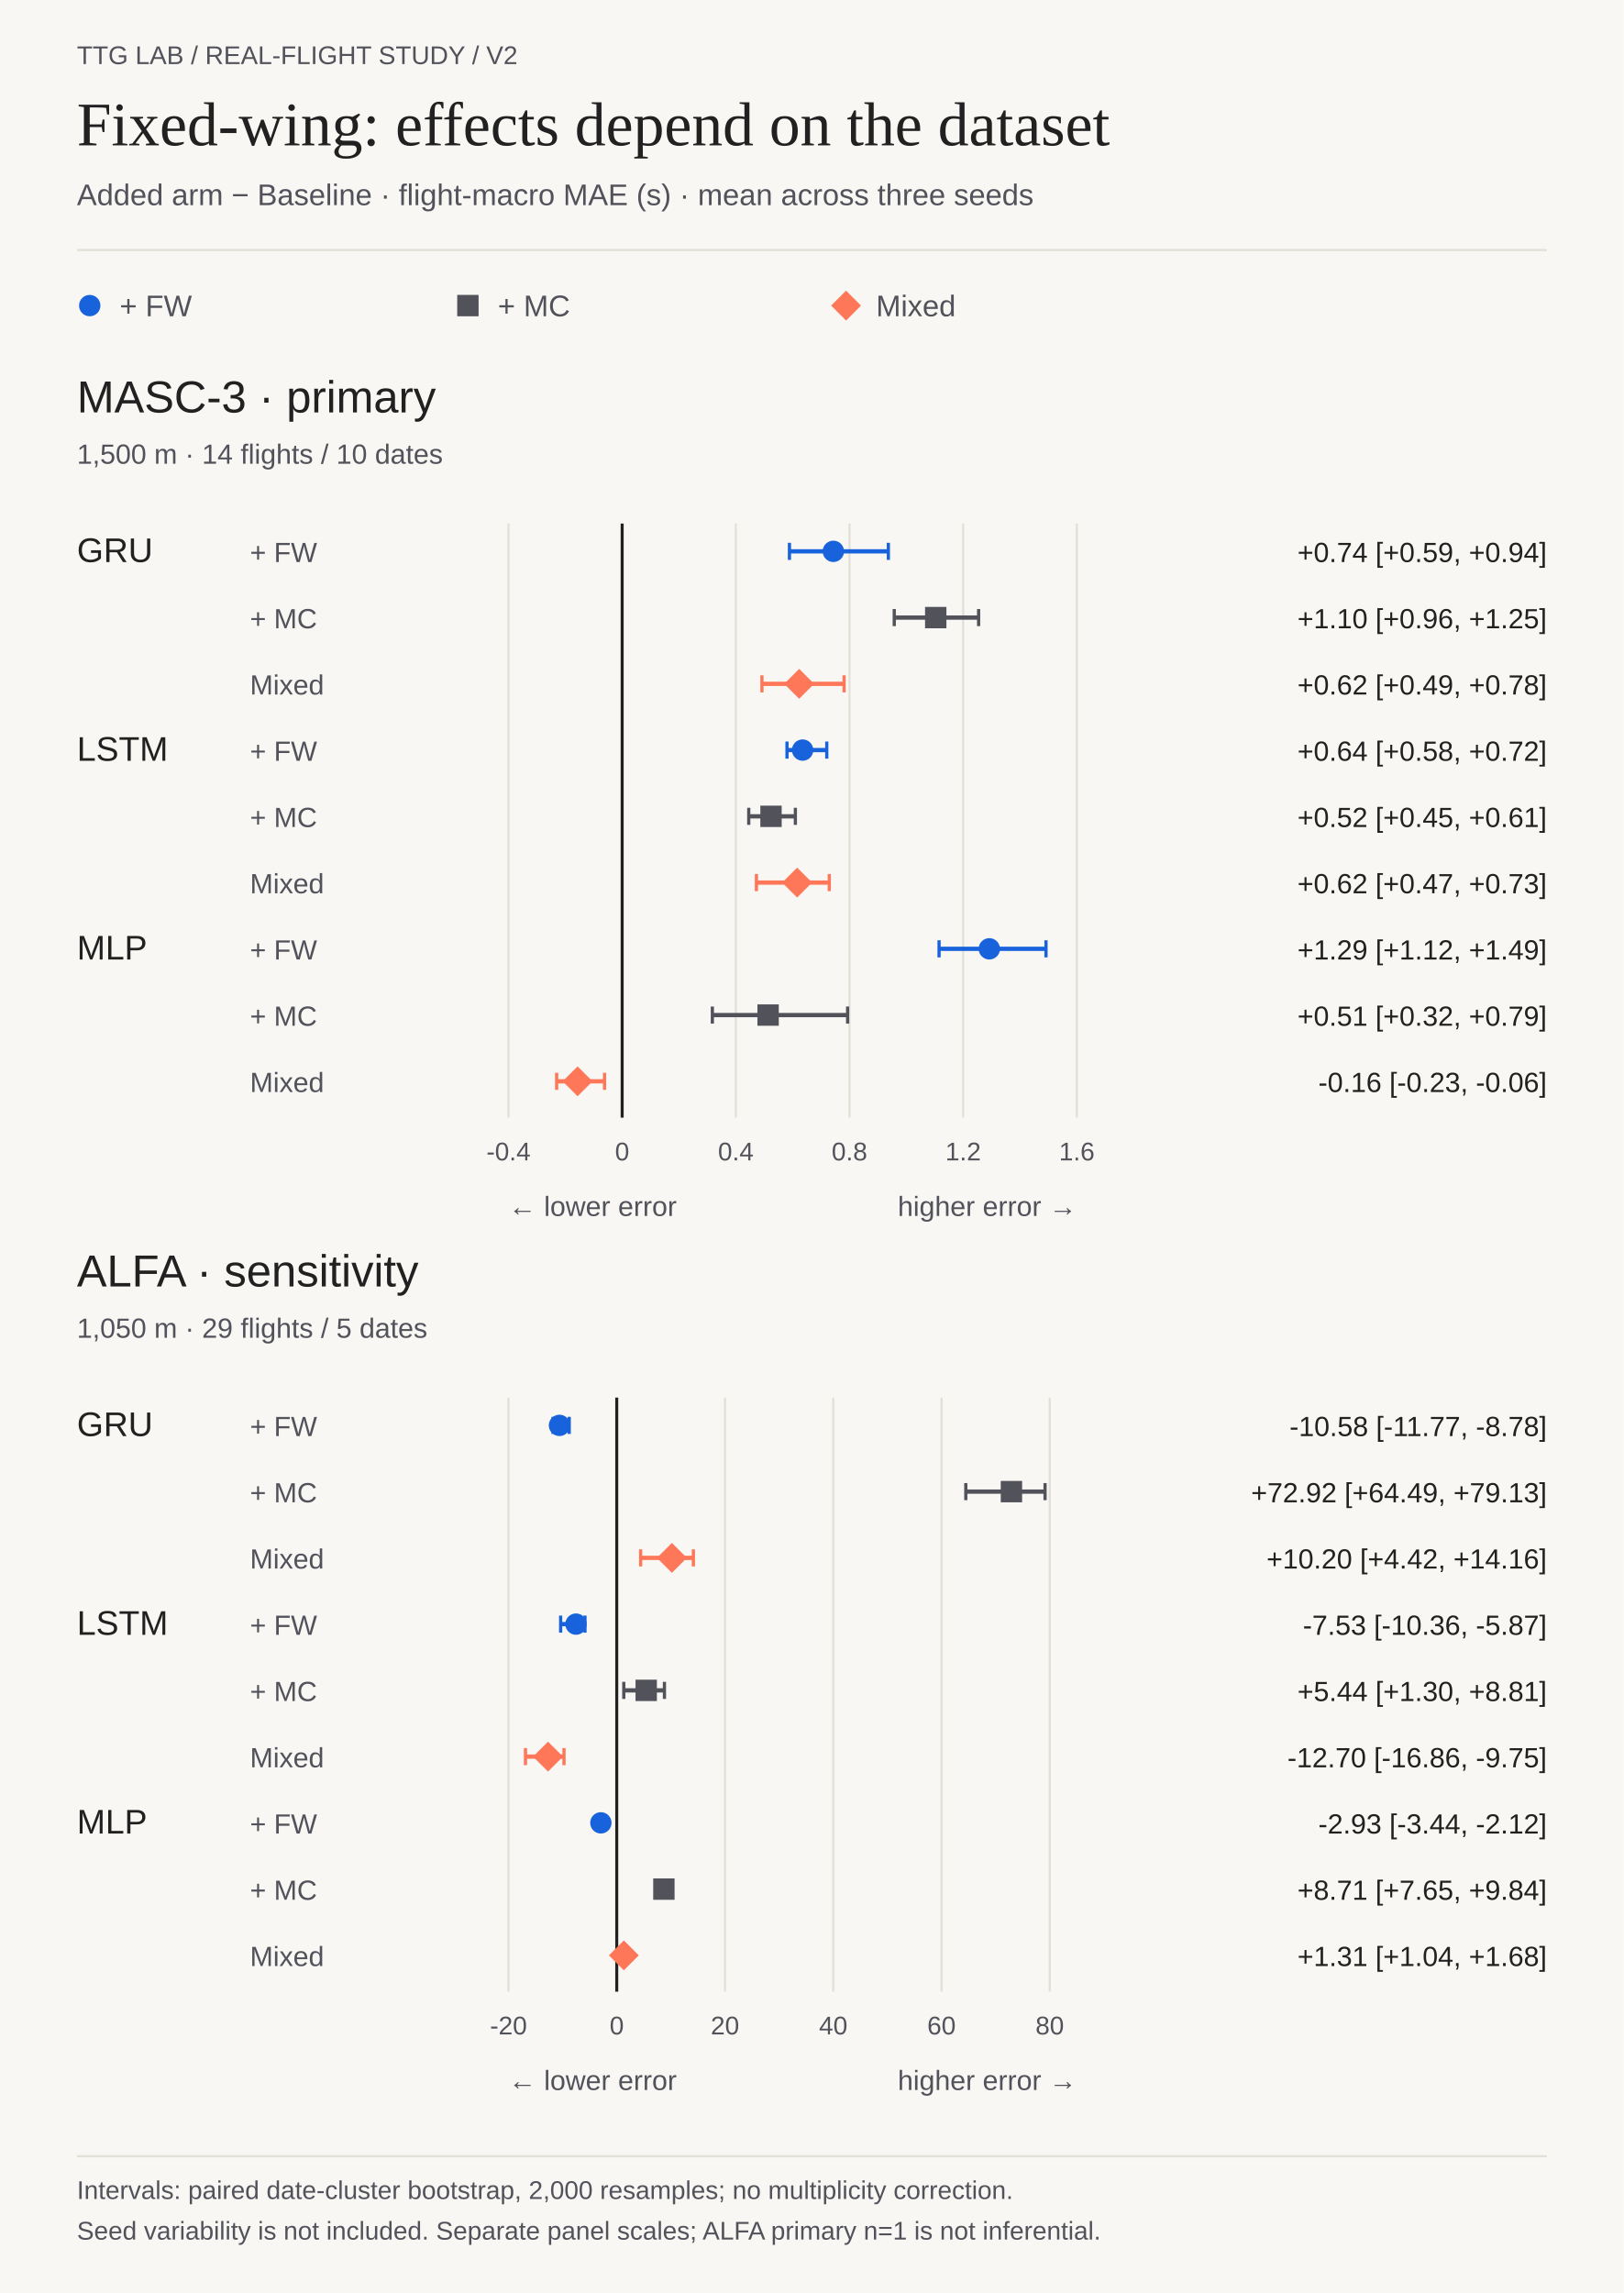
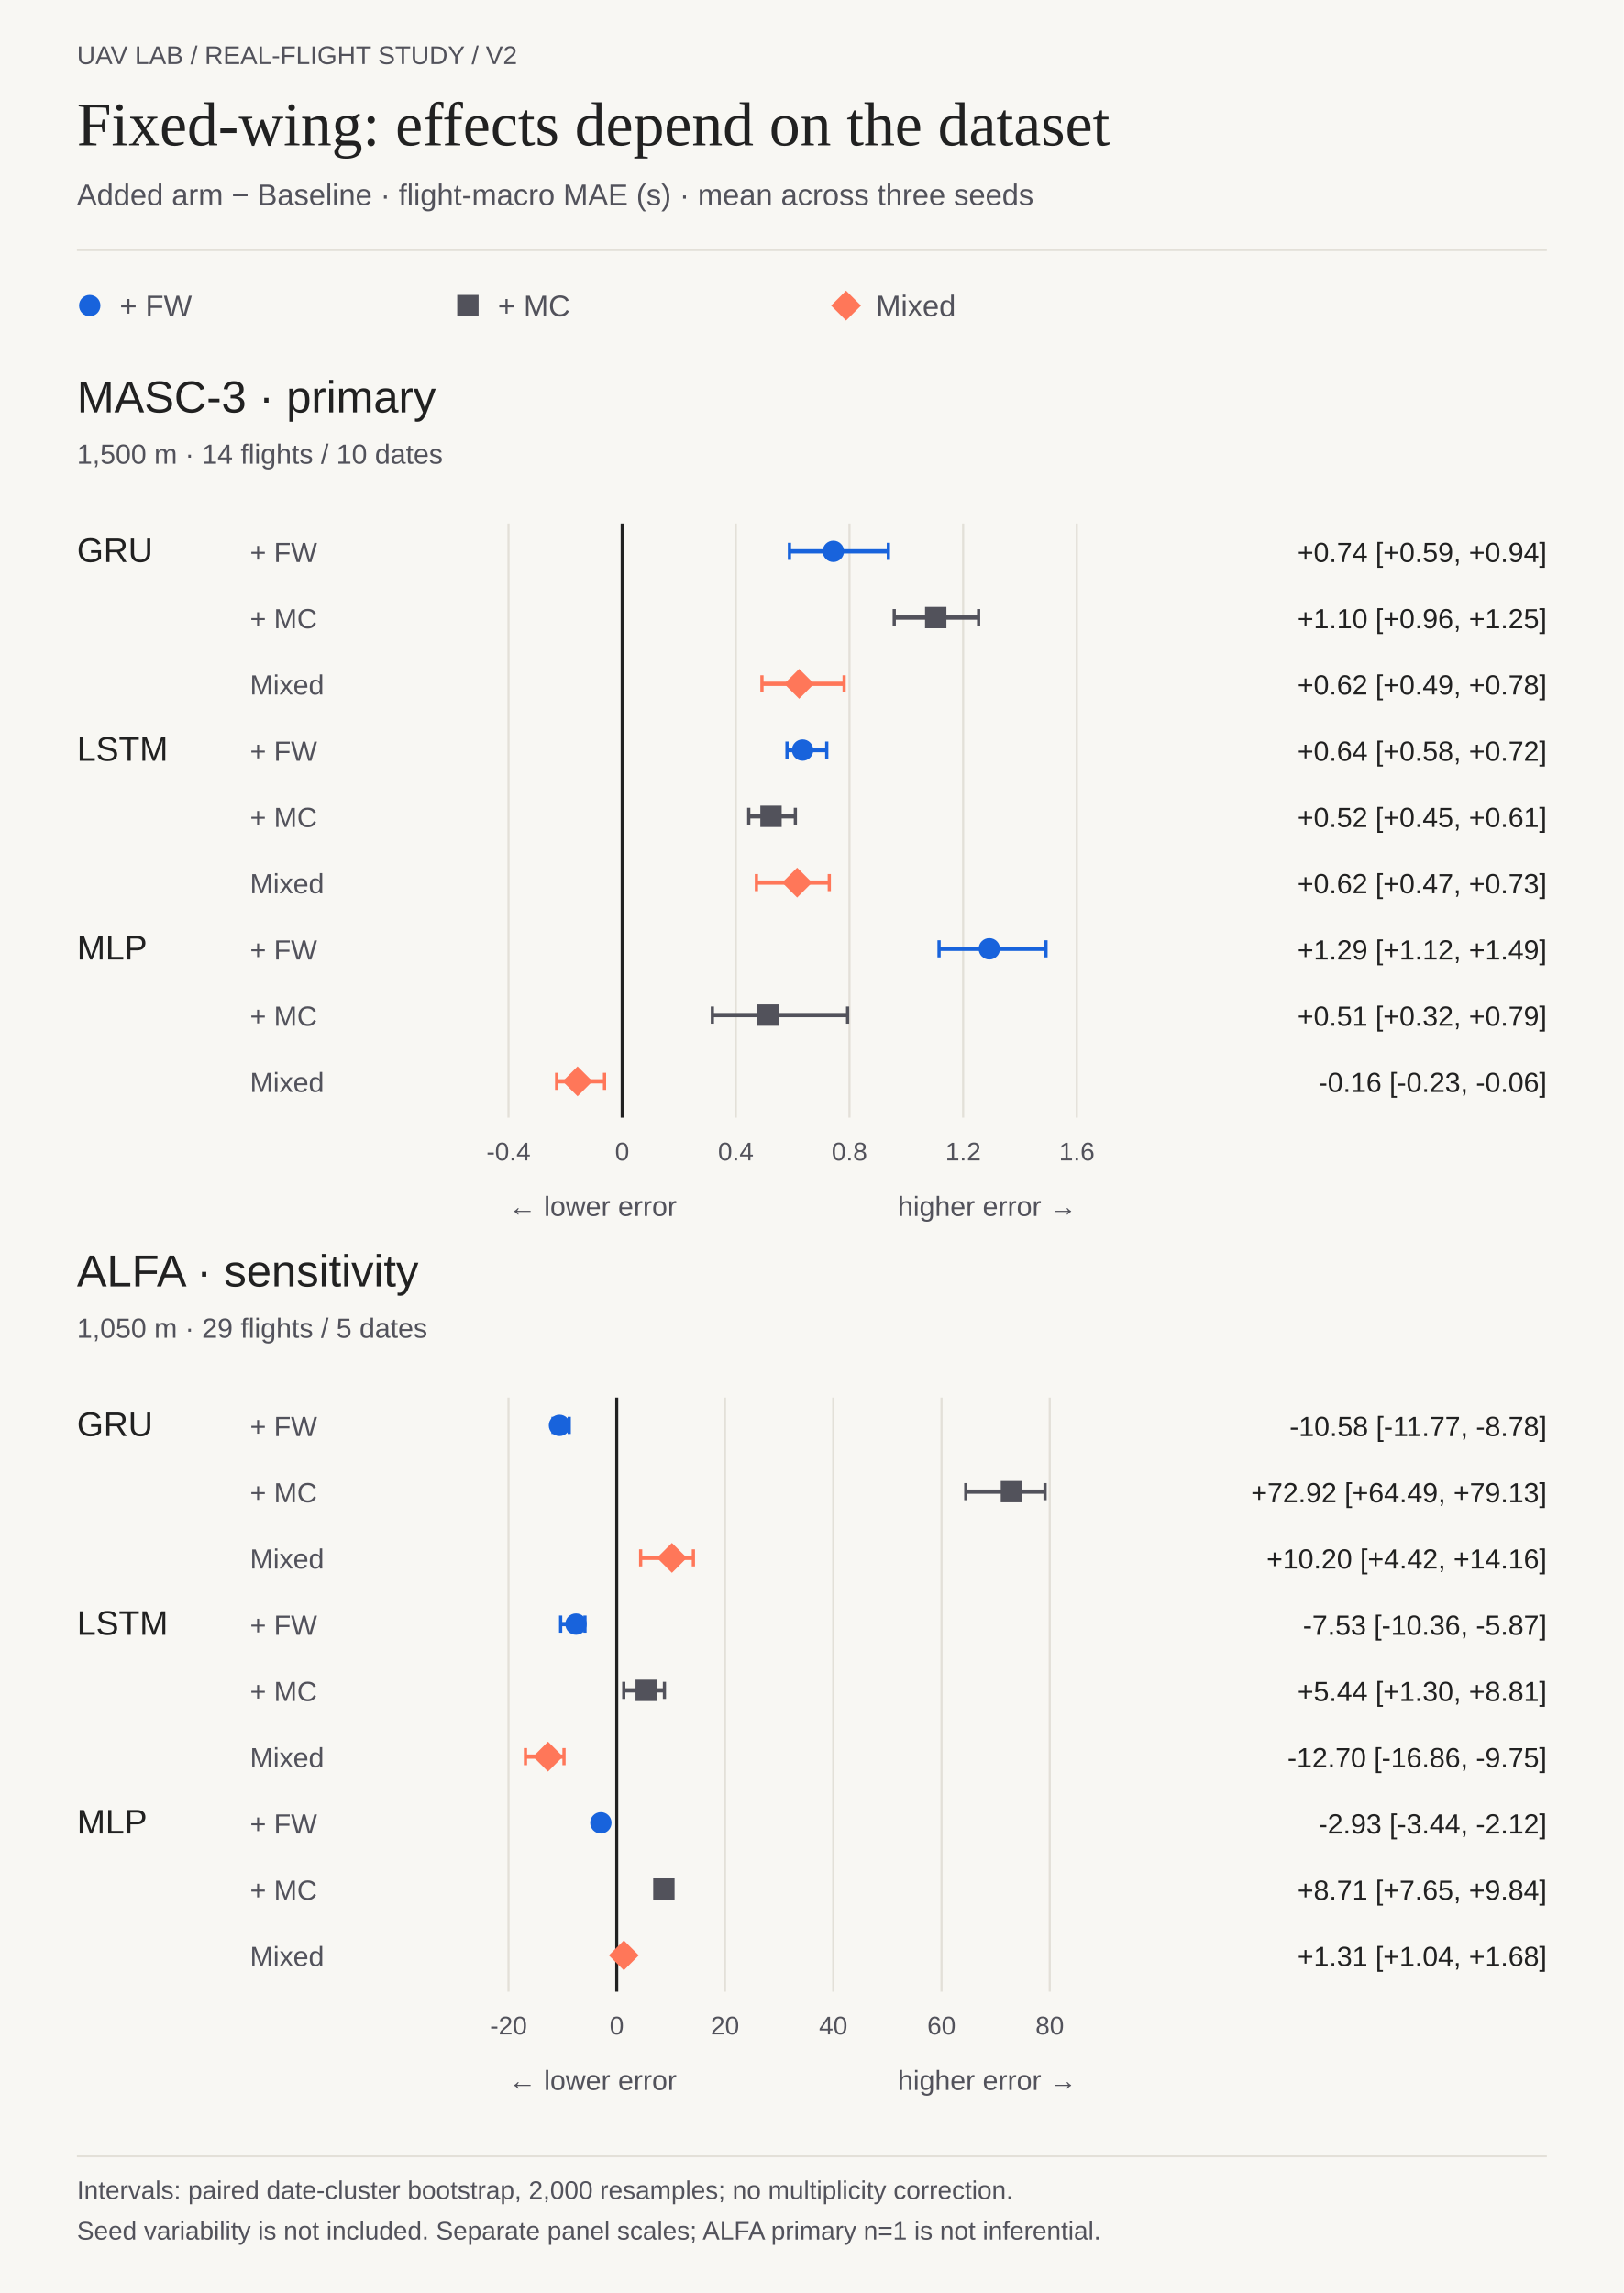
<svg xmlns="http://www.w3.org/2000/svg" width="760" height="1073" viewBox="0 0 760 1073" role="img" aria-labelledby="title desc">
  <style>text{font-family:Arial,"Apple SD Gothic Neo",sans-serif;font-variant-numeric:tabular-nums} .title{font-family:Georgia,"Times New Roman",serif}</style>
  <rect x="0.00" y="0.00" width="760.00" height="1073.00" rx="0" fill="#f8f7f3" />
-   <text x="36.00" y="30.00" font-size="12" fill="#52525b" text-anchor="start" class="">TTG LAB  /  REAL-FLIGHT STUDY  /  V2</text>
+   <text x="36.00" y="30.00" font-size="12" fill="#52525b" text-anchor="start" class="">UAV LAB  /  REAL-FLIGHT STUDY  /  V2</text>
  <text x="36.00" y="68.00" font-size="29" fill="#212121" text-anchor="start" class="title">Fixed-wing: effects depend on the dataset</text>
  <text x="36.00" y="96.00" font-size="14" fill="#52525b" text-anchor="start" class="">Added arm − Baseline · flight-macro MAE (s) · mean across three seeds</text>
  <line x1="36.00" y1="117.00" x2="724.00" y2="117.00" stroke="#e3e0d8" stroke-width="1" stroke-dasharray="" />
  <circle cx="42.00" cy="143.00" r="5" fill="#1863dc" />
  <text x="56.00" y="148.00" font-size="14" fill="#52525b" text-anchor="start" class="">+ FW</text>
  <rect x="214.00" y="138.00" width="10.00" height="10.00" rx="0" fill="#52525b" />
  <text x="233.00" y="148.00" font-size="14" fill="#52525b" text-anchor="start" class="">+ MC</text>
  <path d="M396.00,136.00 l7,7 l-7,7 l-7,-7 Z" fill="#ff7759" />
  <text x="410.00" y="148.00" font-size="14" fill="#52525b" text-anchor="start" class="">Mixed</text>
  <text x="36.00" y="193.00" font-size="21" fill="#212121" text-anchor="start" class="">MASC-3 · primary</text>
  <text x="36.00" y="217.00" font-size="13" fill="#52525b" text-anchor="start" class="">1,500 m · 14 flights / 10 dates</text>
  <line x1="238.00" y1="245.00" x2="238.00" y2="523.00" stroke="#e3e0d8" stroke-width="1" stroke-dasharray="" />
  <text x="238.00" y="543.00" font-size="12" fill="#52525b" text-anchor="middle" class="">-0.4</text>
  <line x1="291.20" y1="245.00" x2="291.20" y2="523.00" stroke="#212121" stroke-width="1.4" stroke-dasharray="" />
  <text x="291.20" y="543.00" font-size="12" fill="#52525b" text-anchor="middle" class="">0</text>
  <line x1="344.40" y1="245.00" x2="344.40" y2="523.00" stroke="#e3e0d8" stroke-width="1" stroke-dasharray="" />
  <text x="344.40" y="543.00" font-size="12" fill="#52525b" text-anchor="middle" class="">0.4</text>
  <line x1="397.60" y1="245.00" x2="397.60" y2="523.00" stroke="#e3e0d8" stroke-width="1" stroke-dasharray="" />
  <text x="397.60" y="543.00" font-size="12" fill="#52525b" text-anchor="middle" class="">0.8</text>
  <line x1="450.80" y1="245.00" x2="450.80" y2="523.00" stroke="#e3e0d8" stroke-width="1" stroke-dasharray="" />
  <text x="450.80" y="543.00" font-size="12" fill="#52525b" text-anchor="middle" class="">1.2</text>
  <line x1="504.00" y1="245.00" x2="504.00" y2="523.00" stroke="#e3e0d8" stroke-width="1" stroke-dasharray="" />
  <text x="504.00" y="543.00" font-size="12" fill="#52525b" text-anchor="middle" class="">1.6</text>
  <text x="36.00" y="263.00" font-size="16" fill="#212121" text-anchor="start" class="">GRU</text>
  <text x="117.00" y="263.00" font-size="13" fill="#52525b" text-anchor="start" class="">+ FW</text>
  <line x1="369.50" y1="258.00" x2="415.80" y2="258.00" stroke="#1863dc" stroke-width="2" stroke-dasharray="" />
  <line x1="369.50" y1="254.00" x2="369.50" y2="262.00" stroke="#1863dc" stroke-width="1.5" stroke-dasharray="" />
  <line x1="415.80" y1="254.00" x2="415.80" y2="262.00" stroke="#1863dc" stroke-width="1.5" stroke-dasharray="" />
  <circle cx="390.05" cy="258.00" r="5" fill="#1863dc" />
  <text x="724.00" y="263.00" font-size="13" fill="#212121" text-anchor="end" class="">+0.74 [+0.59, +0.94]</text>
  <text x="36.00" y="294.00" font-size="16" fill="#212121" text-anchor="start" class="" />
  <text x="117.00" y="294.00" font-size="13" fill="#52525b" text-anchor="start" class="">+ MC</text>
  <line x1="418.55" y1="289.00" x2="458.04" y2="289.00" stroke="#52525b" stroke-width="2" stroke-dasharray="" />
  <line x1="418.55" y1="285.00" x2="418.55" y2="293.00" stroke="#52525b" stroke-width="1.5" stroke-dasharray="" />
  <line x1="458.04" y1="285.00" x2="458.04" y2="293.00" stroke="#52525b" stroke-width="1.5" stroke-dasharray="" />
  <rect x="432.97" y="284.00" width="10.00" height="10.00" rx="0" fill="#52525b" />
  <text x="724.00" y="294.00" font-size="13" fill="#212121" text-anchor="end" class="">+1.10 [+0.96, +1.25]</text>
  <text x="36.00" y="325.00" font-size="16" fill="#212121" text-anchor="start" class="" />
  <text x="117.00" y="325.00" font-size="13" fill="#52525b" text-anchor="start" class="">Mixed</text>
  <line x1="356.63" y1="320.00" x2="395.09" y2="320.00" stroke="#ff7759" stroke-width="2" stroke-dasharray="" />
  <line x1="356.63" y1="316.00" x2="356.63" y2="324.00" stroke="#ff7759" stroke-width="1.5" stroke-dasharray="" />
  <line x1="395.09" y1="316.00" x2="395.09" y2="324.00" stroke="#ff7759" stroke-width="1.5" stroke-dasharray="" />
  <path d="M374.04,313.00 l7,7 l-7,7 l-7,-7 Z" fill="#ff7759" />
  <text x="724.00" y="325.00" font-size="13" fill="#212121" text-anchor="end" class="">+0.62 [+0.49, +0.78]</text>
  <text x="36.00" y="356.00" font-size="16" fill="#212121" text-anchor="start" class="">LSTM</text>
  <text x="117.00" y="356.00" font-size="13" fill="#52525b" text-anchor="start" class="">+ FW</text>
  <line x1="368.35" y1="351.00" x2="386.97" y2="351.00" stroke="#1863dc" stroke-width="2" stroke-dasharray="" />
  <line x1="368.35" y1="347.00" x2="368.35" y2="355.00" stroke="#1863dc" stroke-width="1.5" stroke-dasharray="" />
  <line x1="386.97" y1="347.00" x2="386.97" y2="355.00" stroke="#1863dc" stroke-width="1.5" stroke-dasharray="" />
  <circle cx="375.66" cy="351.00" r="5" fill="#1863dc" />
  <text x="724.00" y="356.00" font-size="13" fill="#212121" text-anchor="end" class="">+0.64 [+0.58, +0.72]</text>
  <text x="36.00" y="387.00" font-size="16" fill="#212121" text-anchor="start" class="" />
  <text x="117.00" y="387.00" font-size="13" fill="#52525b" text-anchor="start" class="">+ MC</text>
  <line x1="350.45" y1="382.00" x2="372.27" y2="382.00" stroke="#52525b" stroke-width="2" stroke-dasharray="" />
  <line x1="350.45" y1="378.00" x2="350.45" y2="386.00" stroke="#52525b" stroke-width="1.5" stroke-dasharray="" />
  <line x1="372.27" y1="378.00" x2="372.27" y2="386.00" stroke="#52525b" stroke-width="1.5" stroke-dasharray="" />
  <rect x="355.87" y="377.00" width="10.00" height="10.00" rx="0" fill="#52525b" />
  <text x="724.00" y="387.00" font-size="13" fill="#212121" text-anchor="end" class="">+0.52 [+0.45, +0.61]</text>
  <text x="36.00" y="418.00" font-size="16" fill="#212121" text-anchor="start" class="" />
  <text x="117.00" y="418.00" font-size="13" fill="#52525b" text-anchor="start" class="">Mixed</text>
  <line x1="354.04" y1="413.00" x2="388.15" y2="413.00" stroke="#ff7759" stroke-width="2" stroke-dasharray="" />
  <line x1="354.04" y1="409.00" x2="354.04" y2="417.00" stroke="#ff7759" stroke-width="1.5" stroke-dasharray="" />
  <line x1="388.15" y1="409.00" x2="388.15" y2="417.00" stroke="#ff7759" stroke-width="1.5" stroke-dasharray="" />
  <path d="M373.10,406.00 l7,7 l-7,7 l-7,-7 Z" fill="#ff7759" />
  <text x="724.00" y="418.00" font-size="13" fill="#212121" text-anchor="end" class="">+0.62 [+0.47, +0.73]</text>
  <text x="36.00" y="449.00" font-size="16" fill="#212121" text-anchor="start" class="">MLP</text>
  <text x="117.00" y="449.00" font-size="13" fill="#52525b" text-anchor="start" class="">+ FW</text>
  <line x1="439.53" y1="444.00" x2="489.58" y2="444.00" stroke="#1863dc" stroke-width="2" stroke-dasharray="" />
  <line x1="439.53" y1="440.00" x2="439.53" y2="448.00" stroke="#1863dc" stroke-width="1.5" stroke-dasharray="" />
  <line x1="489.58" y1="440.00" x2="489.58" y2="448.00" stroke="#1863dc" stroke-width="1.5" stroke-dasharray="" />
  <circle cx="463.05" cy="444.00" r="5" fill="#1863dc" />
  <text x="724.00" y="449.00" font-size="13" fill="#212121" text-anchor="end" class="">+1.29 [+1.12, +1.49]</text>
  <text x="36.00" y="480.00" font-size="16" fill="#212121" text-anchor="start" class="" />
  <text x="117.00" y="480.00" font-size="13" fill="#52525b" text-anchor="start" class="">+ MC</text>
  <line x1="333.42" y1="475.00" x2="396.73" y2="475.00" stroke="#52525b" stroke-width="2" stroke-dasharray="" />
  <line x1="333.42" y1="471.00" x2="333.42" y2="479.00" stroke="#52525b" stroke-width="1.5" stroke-dasharray="" />
  <line x1="396.73" y1="471.00" x2="396.73" y2="479.00" stroke="#52525b" stroke-width="1.5" stroke-dasharray="" />
  <rect x="354.51" y="470.00" width="10.00" height="10.00" rx="0" fill="#52525b" />
  <text x="724.00" y="480.00" font-size="13" fill="#212121" text-anchor="end" class="">+0.51 [+0.32, +0.79]</text>
  <text x="36.00" y="511.00" font-size="16" fill="#212121" text-anchor="start" class="" />
  <text x="117.00" y="511.00" font-size="13" fill="#52525b" text-anchor="start" class="">Mixed</text>
  <line x1="260.54" y1="506.00" x2="282.95" y2="506.00" stroke="#ff7759" stroke-width="2" stroke-dasharray="" />
  <line x1="260.54" y1="502.00" x2="260.54" y2="510.00" stroke="#ff7759" stroke-width="1.5" stroke-dasharray="" />
  <line x1="282.95" y1="502.00" x2="282.95" y2="510.00" stroke="#ff7759" stroke-width="1.5" stroke-dasharray="" />
  <path d="M270.33,499.00 l7,7 l-7,7 l-7,-7 Z" fill="#ff7759" />
  <text x="724.00" y="511.00" font-size="13" fill="#212121" text-anchor="end" class="">-0.16 [-0.23, -0.06]</text>
  <text x="238.00" y="569.00" font-size="13" fill="#52525b" text-anchor="start" class="">← lower error</text>
  <text x="504.00" y="569.00" font-size="13" fill="#52525b" text-anchor="end" class="">higher error →</text>
  <text x="36.00" y="602.00" font-size="21" fill="#212121" text-anchor="start" class="">ALFA · sensitivity</text>
  <text x="36.00" y="626.00" font-size="13" fill="#52525b" text-anchor="start" class="">1,050 m · 29 flights / 5 dates</text>
  <line x1="238.00" y1="654.00" x2="238.00" y2="932.00" stroke="#e3e0d8" stroke-width="1" stroke-dasharray="" />
  <text x="238.00" y="952.00" font-size="12" fill="#52525b" text-anchor="middle" class="">-20</text>
  <line x1="288.67" y1="654.00" x2="288.67" y2="932.00" stroke="#212121" stroke-width="1.4" stroke-dasharray="" />
  <text x="288.67" y="952.00" font-size="12" fill="#52525b" text-anchor="middle" class="">0</text>
  <line x1="339.33" y1="654.00" x2="339.33" y2="932.00" stroke="#e3e0d8" stroke-width="1" stroke-dasharray="" />
  <text x="339.33" y="952.00" font-size="12" fill="#52525b" text-anchor="middle" class="">20</text>
  <line x1="390.00" y1="654.00" x2="390.00" y2="932.00" stroke="#e3e0d8" stroke-width="1" stroke-dasharray="" />
  <text x="390.00" y="952.00" font-size="12" fill="#52525b" text-anchor="middle" class="">40</text>
  <line x1="440.67" y1="654.00" x2="440.67" y2="932.00" stroke="#e3e0d8" stroke-width="1" stroke-dasharray="" />
  <text x="440.67" y="952.00" font-size="12" fill="#52525b" text-anchor="middle" class="">60</text>
  <line x1="491.33" y1="654.00" x2="491.33" y2="932.00" stroke="#e3e0d8" stroke-width="1" stroke-dasharray="" />
  <text x="491.33" y="952.00" font-size="12" fill="#52525b" text-anchor="middle" class="">80</text>
  <text x="36.00" y="672.00" font-size="16" fill="#212121" text-anchor="start" class="">GRU</text>
  <text x="117.00" y="672.00" font-size="13" fill="#52525b" text-anchor="start" class="">+ FW</text>
  <line x1="258.84" y1="667.00" x2="266.43" y2="667.00" stroke="#1863dc" stroke-width="2" stroke-dasharray="" />
  <line x1="258.84" y1="663.00" x2="258.84" y2="671.00" stroke="#1863dc" stroke-width="1.5" stroke-dasharray="" />
  <line x1="266.43" y1="663.00" x2="266.43" y2="671.00" stroke="#1863dc" stroke-width="1.5" stroke-dasharray="" />
  <circle cx="261.86" cy="667.00" r="5" fill="#1863dc" />
  <text x="724.00" y="672.00" font-size="13" fill="#212121" text-anchor="end" class="">-10.58 [-11.77, -8.78]</text>
  <text x="36.00" y="703.00" font-size="16" fill="#212121" text-anchor="start" class="" />
  <text x="117.00" y="703.00" font-size="13" fill="#52525b" text-anchor="start" class="">+ MC</text>
  <line x1="452.04" y1="698.00" x2="489.14" y2="698.00" stroke="#52525b" stroke-width="2" stroke-dasharray="" />
  <line x1="452.04" y1="694.00" x2="452.04" y2="702.00" stroke="#52525b" stroke-width="1.5" stroke-dasharray="" />
  <line x1="489.14" y1="694.00" x2="489.14" y2="702.00" stroke="#52525b" stroke-width="1.5" stroke-dasharray="" />
  <rect x="468.40" y="693.00" width="10.00" height="10.00" rx="0" fill="#52525b" />
  <text x="724.00" y="703.00" font-size="13" fill="#212121" text-anchor="end" class="">+72.92 [+64.49, +79.13]</text>
  <text x="36.00" y="734.00" font-size="16" fill="#212121" text-anchor="start" class="" />
  <text x="117.00" y="734.00" font-size="13" fill="#52525b" text-anchor="start" class="">Mixed</text>
  <line x1="299.86" y1="729.00" x2="324.54" y2="729.00" stroke="#ff7759" stroke-width="2" stroke-dasharray="" />
  <line x1="299.86" y1="725.00" x2="299.86" y2="733.00" stroke="#ff7759" stroke-width="1.5" stroke-dasharray="" />
  <line x1="324.54" y1="725.00" x2="324.54" y2="733.00" stroke="#ff7759" stroke-width="1.5" stroke-dasharray="" />
  <path d="M314.49,722.00 l7,7 l-7,7 l-7,-7 Z" fill="#ff7759" />
  <text x="724.00" y="734.00" font-size="13" fill="#212121" text-anchor="end" class="">+10.20 [+4.42, +14.16]</text>
  <text x="36.00" y="765.00" font-size="16" fill="#212121" text-anchor="start" class="">LSTM</text>
  <text x="117.00" y="765.00" font-size="13" fill="#52525b" text-anchor="start" class="">+ FW</text>
  <line x1="262.41" y1="760.00" x2="273.80" y2="760.00" stroke="#1863dc" stroke-width="2" stroke-dasharray="" />
  <line x1="262.41" y1="756.00" x2="262.41" y2="764.00" stroke="#1863dc" stroke-width="1.5" stroke-dasharray="" />
  <line x1="273.80" y1="756.00" x2="273.80" y2="764.00" stroke="#1863dc" stroke-width="1.5" stroke-dasharray="" />
  <circle cx="269.60" cy="760.00" r="5" fill="#1863dc" />
  <text x="724.00" y="765.00" font-size="13" fill="#212121" text-anchor="end" class="">-7.53 [-10.36, -5.87]</text>
  <text x="36.00" y="796.00" font-size="16" fill="#212121" text-anchor="start" class="" />
  <text x="117.00" y="796.00" font-size="13" fill="#52525b" text-anchor="start" class="">+ MC</text>
  <line x1="291.96" y1="791.00" x2="310.99" y2="791.00" stroke="#52525b" stroke-width="2" stroke-dasharray="" />
  <line x1="291.96" y1="787.00" x2="291.96" y2="795.00" stroke="#52525b" stroke-width="1.5" stroke-dasharray="" />
  <line x1="310.99" y1="787.00" x2="310.99" y2="795.00" stroke="#52525b" stroke-width="1.5" stroke-dasharray="" />
  <rect x="297.46" y="786.00" width="10.00" height="10.00" rx="0" fill="#52525b" />
  <text x="724.00" y="796.00" font-size="13" fill="#212121" text-anchor="end" class="">+5.44 [+1.30, +8.81]</text>
  <text x="36.00" y="827.00" font-size="16" fill="#212121" text-anchor="start" class="" />
  <text x="117.00" y="827.00" font-size="13" fill="#52525b" text-anchor="start" class="">Mixed</text>
  <line x1="245.95" y1="822.00" x2="263.98" y2="822.00" stroke="#ff7759" stroke-width="2" stroke-dasharray="" />
  <line x1="245.95" y1="818.00" x2="245.95" y2="826.00" stroke="#ff7759" stroke-width="1.5" stroke-dasharray="" />
  <line x1="263.98" y1="818.00" x2="263.98" y2="826.00" stroke="#ff7759" stroke-width="1.5" stroke-dasharray="" />
  <path d="M256.50,815.00 l7,7 l-7,7 l-7,-7 Z" fill="#ff7759" />
  <text x="724.00" y="827.00" font-size="13" fill="#212121" text-anchor="end" class="">-12.70 [-16.86, -9.75]</text>
  <text x="36.00" y="858.00" font-size="16" fill="#212121" text-anchor="start" class="">MLP</text>
  <text x="117.00" y="858.00" font-size="13" fill="#52525b" text-anchor="start" class="">+ FW</text>
  <line x1="279.95" y1="853.00" x2="283.30" y2="853.00" stroke="#1863dc" stroke-width="2" stroke-dasharray="" />
  <line x1="279.95" y1="849.00" x2="279.95" y2="857.00" stroke="#1863dc" stroke-width="1.5" stroke-dasharray="" />
  <line x1="283.30" y1="849.00" x2="283.30" y2="857.00" stroke="#1863dc" stroke-width="1.5" stroke-dasharray="" />
  <circle cx="281.24" cy="853.00" r="5" fill="#1863dc" />
  <text x="724.00" y="858.00" font-size="13" fill="#212121" text-anchor="end" class="">-2.93 [-3.44, -2.12]</text>
  <text x="36.00" y="889.00" font-size="16" fill="#212121" text-anchor="start" class="" />
  <text x="117.00" y="889.00" font-size="13" fill="#52525b" text-anchor="start" class="">+ MC</text>
  <line x1="308.06" y1="884.00" x2="313.59" y2="884.00" stroke="#52525b" stroke-width="2" stroke-dasharray="" />
  <line x1="308.06" y1="880.00" x2="308.06" y2="888.00" stroke="#52525b" stroke-width="1.5" stroke-dasharray="" />
  <line x1="313.59" y1="880.00" x2="313.59" y2="888.00" stroke="#52525b" stroke-width="1.5" stroke-dasharray="" />
  <rect x="305.73" y="879.00" width="10.00" height="10.00" rx="0" fill="#52525b" />
  <text x="724.00" y="889.00" font-size="13" fill="#212121" text-anchor="end" class="">+8.71 [+7.65, +9.84]</text>
  <text x="36.00" y="920.00" font-size="16" fill="#212121" text-anchor="start" class="" />
  <text x="117.00" y="920.00" font-size="13" fill="#52525b" text-anchor="start" class="">Mixed</text>
  <line x1="291.31" y1="915.00" x2="292.93" y2="915.00" stroke="#ff7759" stroke-width="2" stroke-dasharray="" />
  <line x1="291.31" y1="911.00" x2="291.31" y2="919.00" stroke="#ff7759" stroke-width="1.5" stroke-dasharray="" />
  <line x1="292.93" y1="911.00" x2="292.93" y2="919.00" stroke="#ff7759" stroke-width="1.5" stroke-dasharray="" />
  <path d="M291.99,908.00 l7,7 l-7,7 l-7,-7 Z" fill="#ff7759" />
  <text x="724.00" y="920.00" font-size="13" fill="#212121" text-anchor="end" class="">+1.31 [+1.04, +1.68]</text>
  <text x="238.00" y="978.00" font-size="13" fill="#52525b" text-anchor="start" class="">← lower error</text>
  <text x="504.00" y="978.00" font-size="13" fill="#52525b" text-anchor="end" class="">higher error →</text>
  <line x1="36.00" y1="1009.00" x2="724.00" y2="1009.00" stroke="#e3e0d8" stroke-width="1" stroke-dasharray="" />
  <text x="36.00" y="1029.00" font-size="12" fill="#52525b" text-anchor="start" class="">Intervals: paired date-cluster bootstrap, 2,000 resamples; no multiplicity correction.</text>
  <text x="36.00" y="1048.00" font-size="12" fill="#52525b" text-anchor="start" class="">Seed variability is not included. Separate panel scales; ALFA primary n=1 is not inferential.</text>
</svg>
